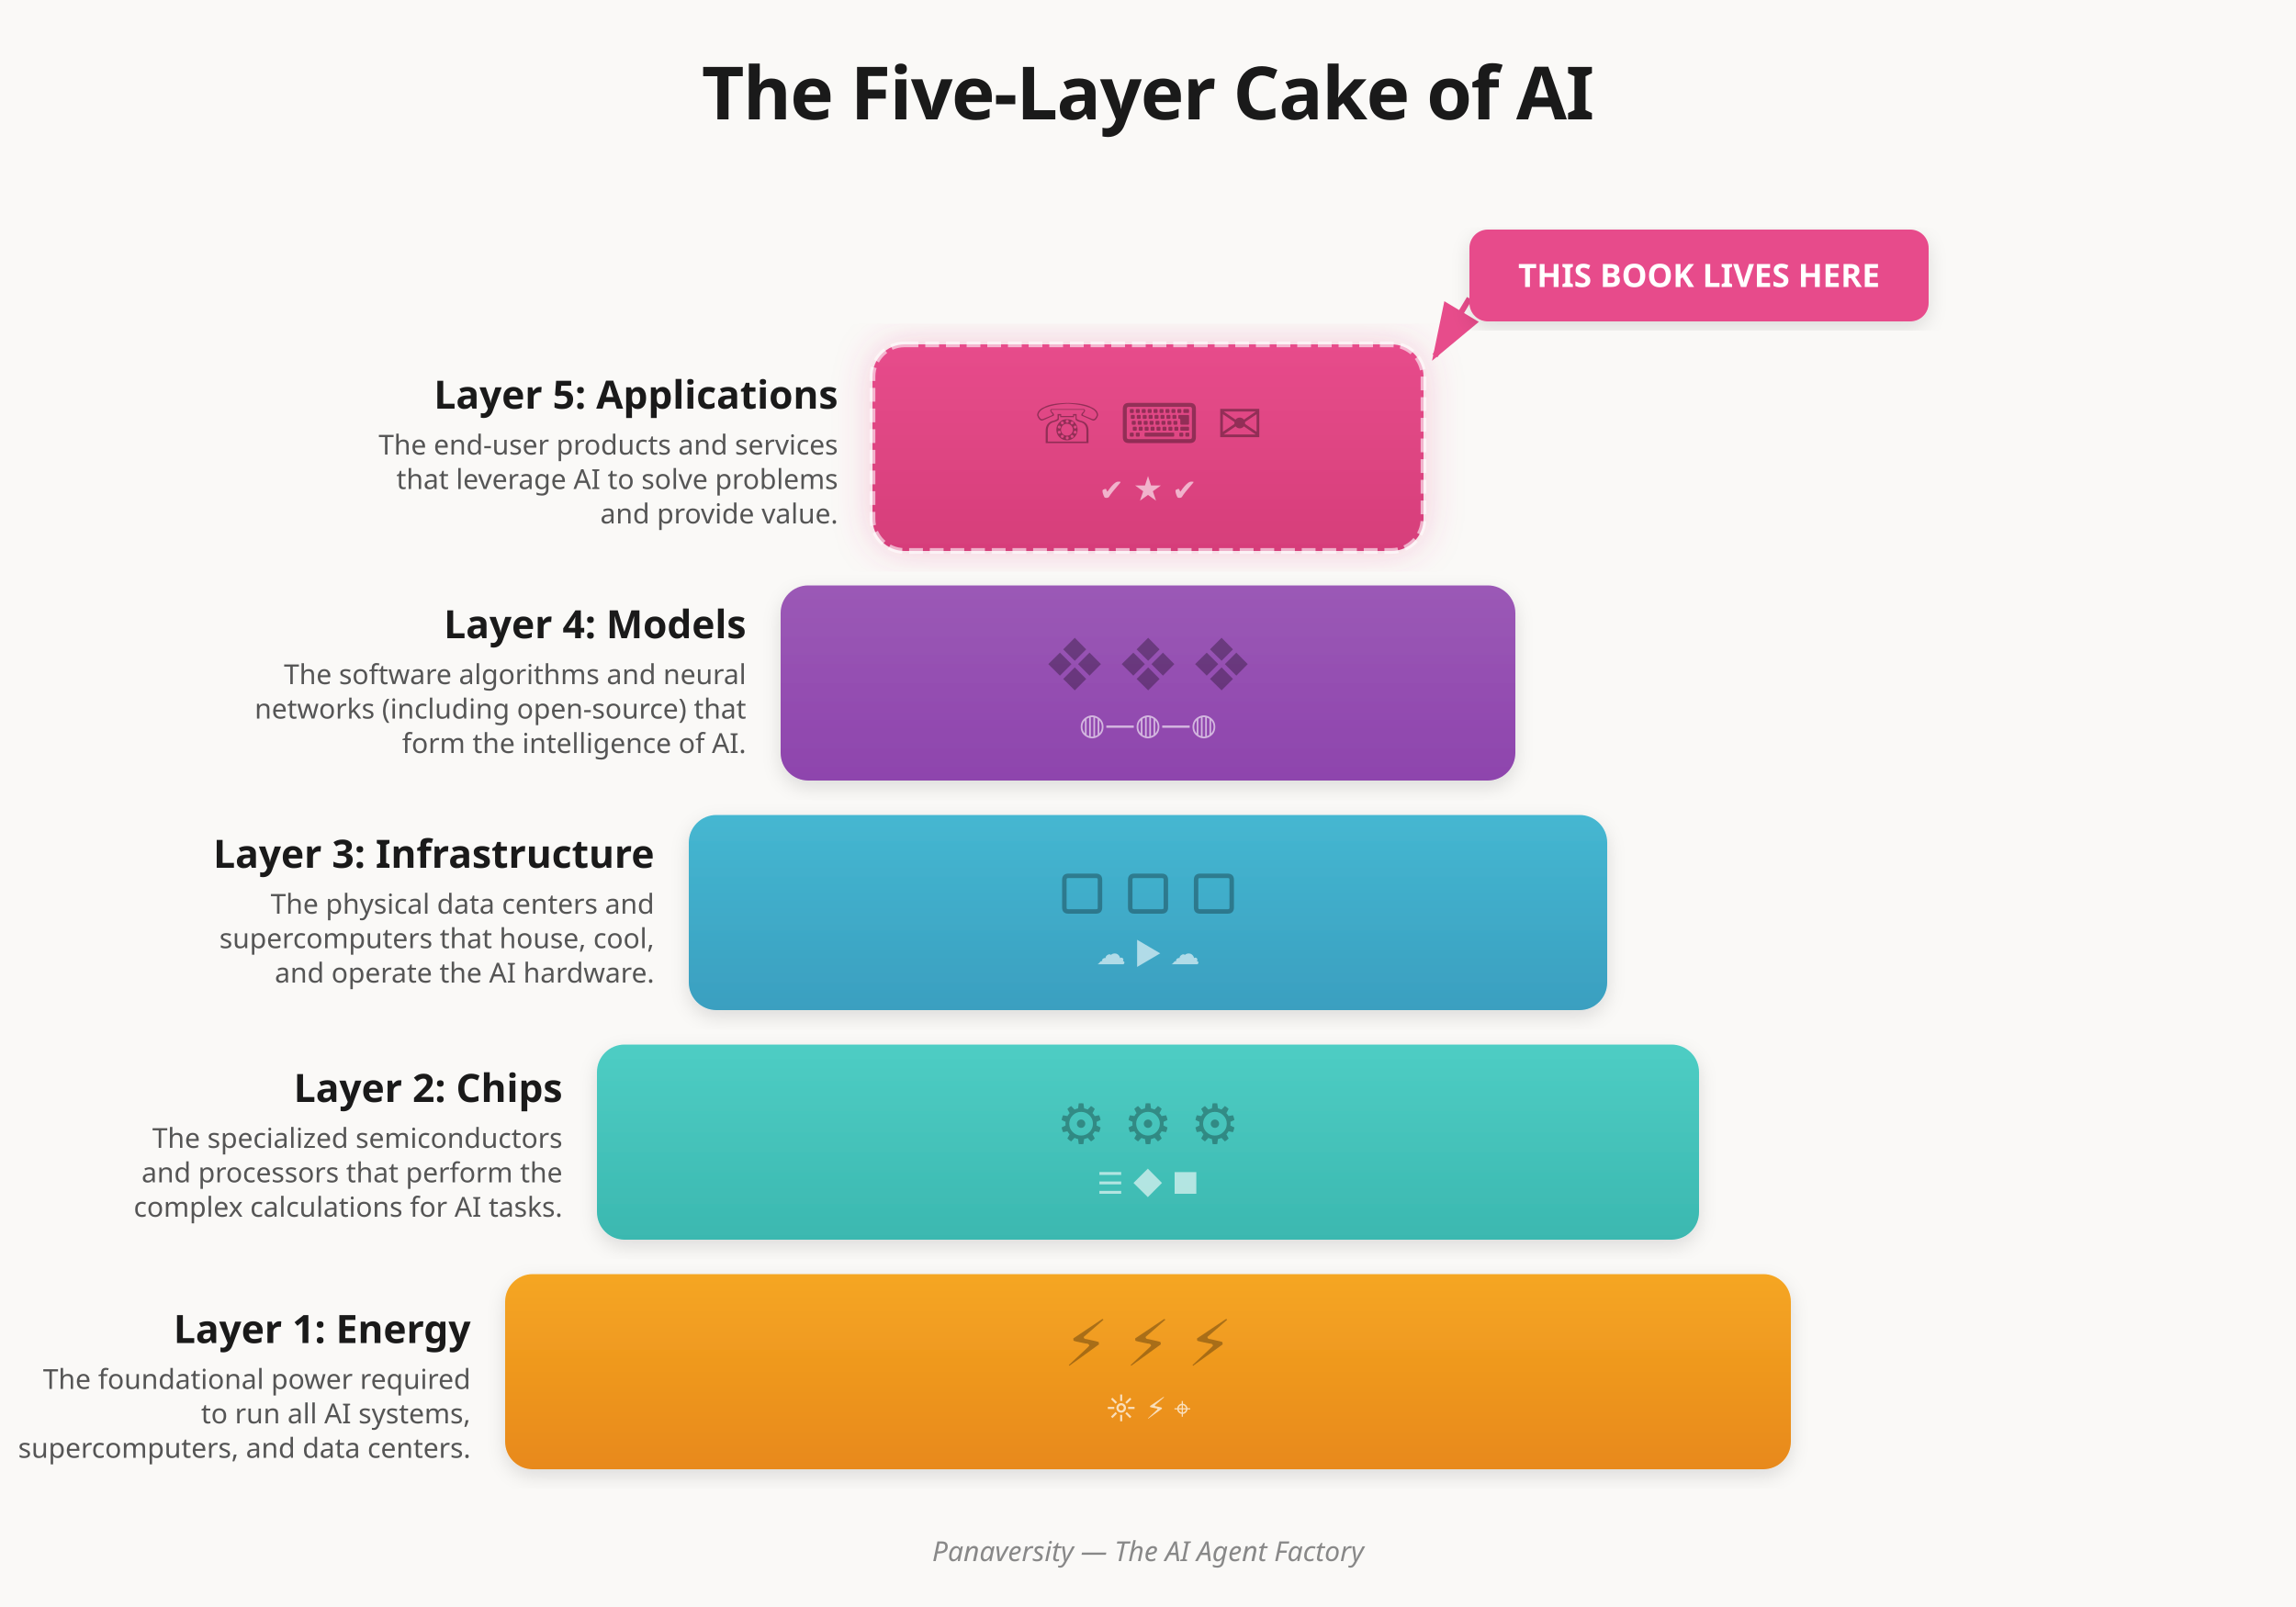
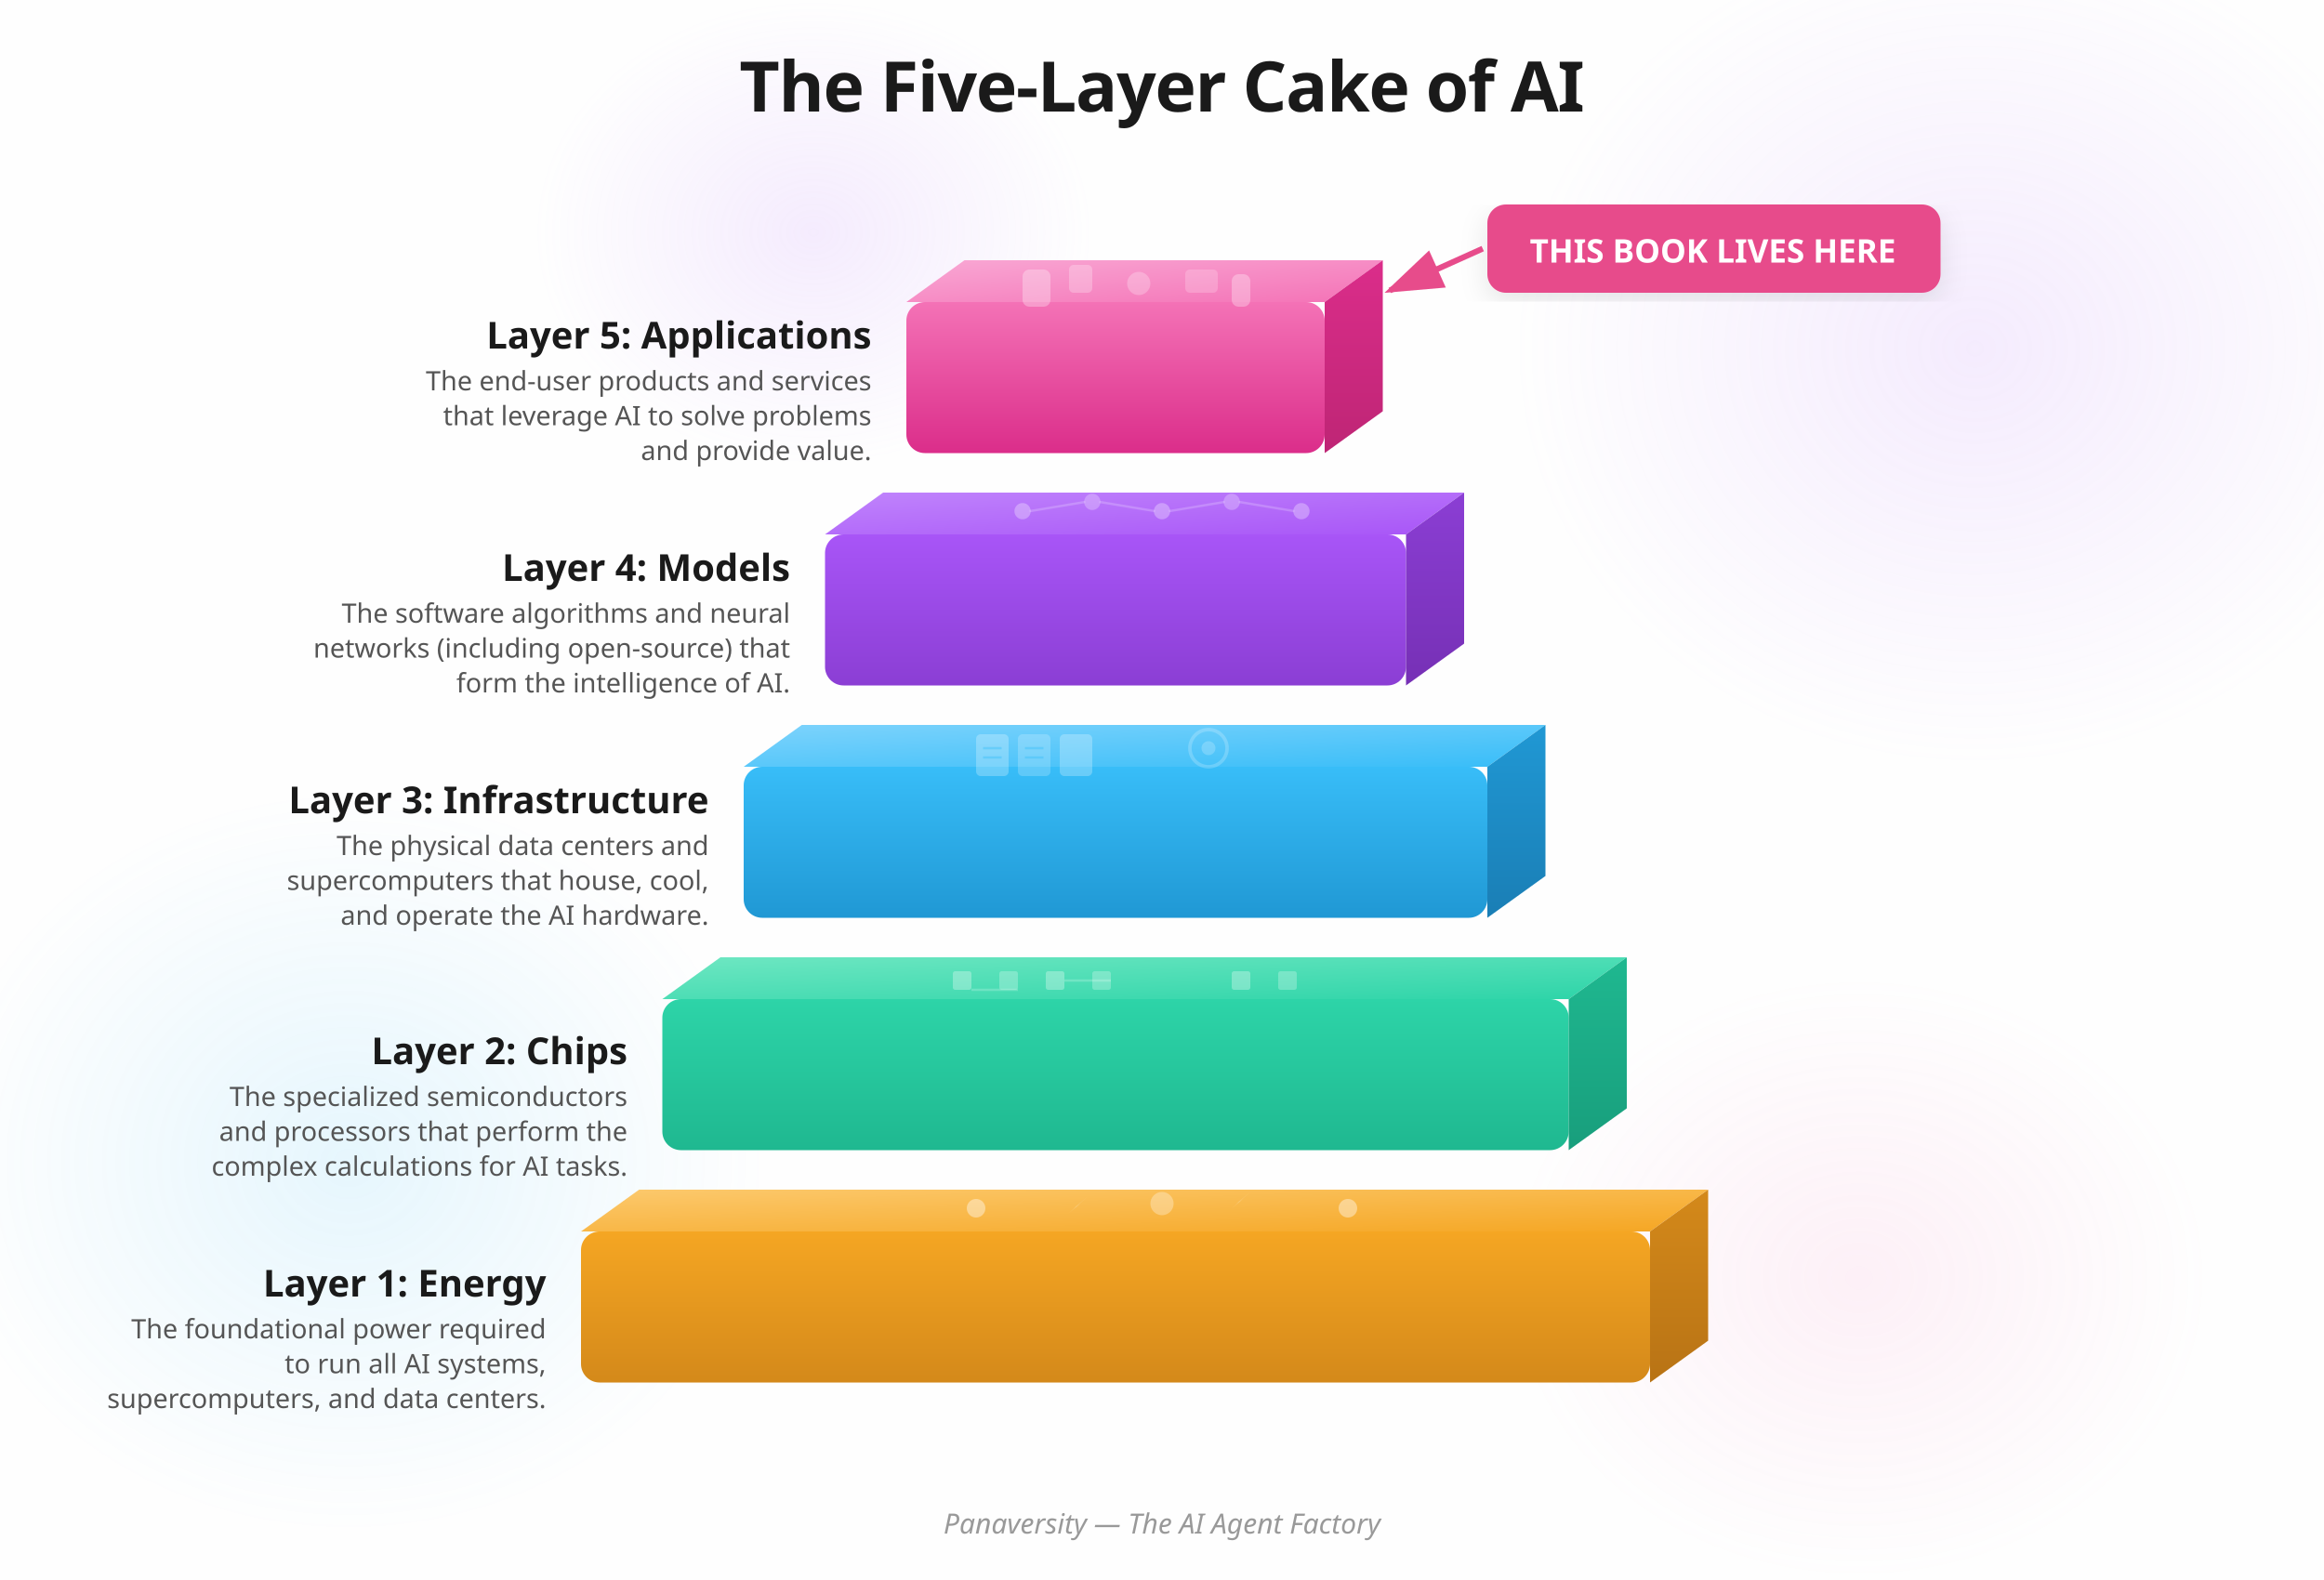
- <svg xmlns="http://www.w3.org/2000/svg" viewBox="0 0 1000 700" font-family="'Segoe UI', system-ui, -apple-system, sans-serif">
+ <svg xmlns="http://www.w3.org/2000/svg" viewBox="0 0 1000 680" font-family="'Segoe UI', system-ui, -apple-system, sans-serif">
  <defs>
-     <linearGradient id="energy" x1="0" y1="0" x2="0" y2="1">
+     <linearGradient id="e1f" x1="0" y1="0" x2="0" y2="1">
      <stop offset="0%" stop-color="#f5a623" />
-       <stop offset="100%" stop-color="#e8891a" />
+       <stop offset="100%" stop-color="#d4891a" />
    </linearGradient>
-     <linearGradient id="chips" x1="0" y1="0" x2="0" y2="1">
-       <stop offset="0%" stop-color="#4ecdc4" />
-       <stop offset="100%" stop-color="#3bb8b0" />
+     <linearGradient id="c2f" x1="0" y1="0" x2="0" y2="1">
+       <stop offset="0%" stop-color="#2dd4a8" />
+       <stop offset="100%" stop-color="#1fb890" />
    </linearGradient>
-     <linearGradient id="infra" x1="0" y1="0" x2="0" y2="1">
-       <stop offset="0%" stop-color="#45b7d1" />
-       <stop offset="100%" stop-color="#3a9fc0" />
+     <linearGradient id="i3f" x1="0" y1="0" x2="0" y2="1">
+       <stop offset="0%" stop-color="#38bdf8" />
+       <stop offset="100%" stop-color="#2098d4" />
    </linearGradient>
-     <linearGradient id="models" x1="0" y1="0" x2="0" y2="1">
-       <stop offset="0%" stop-color="#9b59b6" />
-       <stop offset="100%" stop-color="#8e44ad" />
+     <linearGradient id="m4f" x1="0" y1="0" x2="0" y2="1">
+       <stop offset="0%" stop-color="#a855f7" />
+       <stop offset="100%" stop-color="#8b3ed4" />
    </linearGradient>
-     <linearGradient id="apps" x1="0" y1="0" x2="0" y2="1">
-       <stop offset="0%" stop-color="#e74c8b" />
-       <stop offset="100%" stop-color="#d63e7a" />
+     <linearGradient id="a5f" x1="0" y1="0" x2="0" y2="1">
+       <stop offset="0%" stop-color="#f472b6" />
+       <stop offset="100%" stop-color="#db2d8a" />
    </linearGradient>
-     <filter id="shadow">
-       <feDropShadow dx="0" dy="3" stdDeviation="4" flood-opacity="0.12" />
+     <linearGradient id="e1t" x1="0" y1="0" x2="1" y2="1">
+       <stop offset="0%" stop-color="#fcc96d" />
+       <stop offset="100%" stop-color="#f5a623" />
+     </linearGradient>
+     <linearGradient id="c2t" x1="0" y1="0" x2="1" y2="1">
+       <stop offset="0%" stop-color="#6ee7c2" />
+       <stop offset="100%" stop-color="#2dd4a8" />
+     </linearGradient>
+     <linearGradient id="i3t" x1="0" y1="0" x2="1" y2="1">
+       <stop offset="0%" stop-color="#7dd3fc" />
+       <stop offset="100%" stop-color="#38bdf8" />
+     </linearGradient>
+     <linearGradient id="m4t" x1="0" y1="0" x2="1" y2="1">
+       <stop offset="0%" stop-color="#c084fc" />
+       <stop offset="100%" stop-color="#a855f7" />
+     </linearGradient>
+     <linearGradient id="a5t" x1="0" y1="0" x2="1" y2="1">
+       <stop offset="0%" stop-color="#f9a8d4" />
+       <stop offset="100%" stop-color="#f472b6" />
+     </linearGradient>
+     <linearGradient id="e1r" x1="0" y1="0" x2="0" y2="1">
+       <stop offset="0%" stop-color="#d4891a" />
+       <stop offset="100%" stop-color="#b87315" />
+     </linearGradient>
+     <linearGradient id="c2r" x1="0" y1="0" x2="0" y2="1">
+       <stop offset="0%" stop-color="#1fb890" />
+       <stop offset="100%" stop-color="#189e7c" />
+     </linearGradient>
+     <linearGradient id="i3r" x1="0" y1="0" x2="0" y2="1">
+       <stop offset="0%" stop-color="#2098d4" />
+       <stop offset="100%" stop-color="#1a7eb5" />
+     </linearGradient>
+     <linearGradient id="m4r" x1="0" y1="0" x2="0" y2="1">
+       <stop offset="0%" stop-color="#8b3ed4" />
+       <stop offset="100%" stop-color="#7630b5" />
+     </linearGradient>
+     <linearGradient id="a5r" x1="0" y1="0" x2="0" y2="1">
+       <stop offset="0%" stop-color="#db2d8a" />
+       <stop offset="100%" stop-color="#be2575" />
+     </linearGradient>
+     <radialGradient id="blob1" cx="50%" cy="50%" r="50%">
+       <stop offset="0%" stop-color="#c084fc" stop-opacity="0.15" />
+       <stop offset="100%" stop-color="#c084fc" stop-opacity="0" />
+     </radialGradient>
+     <radialGradient id="blob2" cx="50%" cy="50%" r="50%">
+       <stop offset="0%" stop-color="#38bdf8" stop-opacity="0.12" />
+       <stop offset="100%" stop-color="#38bdf8" stop-opacity="0" />
+     </radialGradient>
+     <radialGradient id="blob3" cx="50%" cy="50%" r="50%">
+       <stop offset="0%" stop-color="#f472b6" stop-opacity="0.1" />
+       <stop offset="100%" stop-color="#f472b6" stop-opacity="0" />
+     </radialGradient>
+     <filter id="sh">
+       <feDropShadow dx="0" dy="4" stdDeviation="6" flood-opacity="0.1" />
    </filter>
-     <filter id="glow">
-       <feDropShadow dx="0" dy="0" stdDeviation="8" flood-color="#e74c8b" flood-opacity="0.3" />
-     </filter>
-   </defs>
-   <rect width="1000" height="700" fill="#faf9f7" />
-   <text x="500" y="52" text-anchor="middle" font-size="32" font-weight="800" fill="#1a1a1a" letter-spacing="-0.5">The Five-Layer Cake of AI</text>
-   <rect x="220" y="555" width="560" height="85" rx="12" fill="url(#energy)" filter="url(#shadow)" />
-   <text x="500" y="595" text-anchor="middle" font-size="28" opacity="0.3">⚡ ⚡ ⚡</text>
-   <text x="500" y="618" text-anchor="middle" font-size="13" fill="#fff" opacity="0.7">☼  ⚡  ⌖</text>
-   <text x="205" y="585" text-anchor="end" font-size="17" font-weight="800" fill="#1a1a1a">Layer 1: Energy</text>
-   <text x="205" y="605" text-anchor="end" font-size="12" fill="#555">The foundational power required</text>
-   <text x="205" y="620" text-anchor="end" font-size="12" fill="#555">to run all AI systems,</text>
-   <text x="205" y="635" text-anchor="end" font-size="12" fill="#555">supercomputers, and data centers.</text>
-   <rect x="260" y="455" width="480" height="85" rx="12" fill="url(#chips)" filter="url(#shadow)" />
-   <text x="500" y="498" text-anchor="middle" font-size="24" opacity="0.3">⚙ ⚙ ⚙</text>
-   <text x="500" y="520" text-anchor="middle" font-size="13" fill="#fff" opacity="0.6">☰  ◆  ■</text>
-   <text x="245" y="480" text-anchor="end" font-size="17" font-weight="800" fill="#1a1a1a">Layer 2: Chips</text>
-   <text x="245" y="500" text-anchor="end" font-size="12" fill="#555">The specialized semiconductors</text>
-   <text x="245" y="515" text-anchor="end" font-size="12" fill="#555">and processors that perform the</text>
-   <text x="245" y="530" text-anchor="end" font-size="12" fill="#555">complex calculations for AI tasks.</text>
-   <rect x="300" y="355" width="400" height="85" rx="12" fill="url(#infra)" filter="url(#shadow)" />
-   <text x="500" y="398" text-anchor="middle" font-size="24" opacity="0.3">▢ ▢ ▢</text>
-   <text x="500" y="420" text-anchor="middle" font-size="13" fill="#fff" opacity="0.6">☁  ▶  ☁</text>
-   <text x="285" y="378" text-anchor="end" font-size="17" font-weight="800" fill="#1a1a1a">Layer 3: Infrastructure</text>
-   <text x="285" y="398" text-anchor="end" font-size="12" fill="#555">The physical data centers and</text>
-   <text x="285" y="413" text-anchor="end" font-size="12" fill="#555">supercomputers that house, cool,</text>
-   <text x="285" y="428" text-anchor="end" font-size="12" fill="#555">and operate the AI hardware.</text>
-   <rect x="340" y="255" width="320" height="85" rx="12" fill="url(#models)" filter="url(#shadow)" />
-   <text x="500" y="298" text-anchor="middle" font-size="24" opacity="0.3">❖ ❖ ❖</text>
-   <text x="500" y="320" text-anchor="middle" font-size="13" fill="#fff" opacity="0.6">◍—◍—◍</text>
-   <text x="325" y="278" text-anchor="end" font-size="17" font-weight="800" fill="#1a1a1a">Layer 4: Models</text>
-   <text x="325" y="298" text-anchor="end" font-size="12" fill="#555">The software algorithms and neural</text>
-   <text x="325" y="313" text-anchor="end" font-size="12" fill="#555">networks (including open-source) that</text>
-   <text x="325" y="328" text-anchor="end" font-size="12" fill="#555">form the intelligence of AI.</text>
-   <rect x="380" y="150" width="240" height="90" rx="14" fill="url(#apps)" filter="url(#glow)" />
-   <rect x="380" y="150" width="240" height="90" rx="14" fill="none" stroke="#fff" stroke-width="2.5" stroke-dasharray="6,3" opacity="0.6" />
-   <text x="500" y="193" text-anchor="middle" font-size="24" opacity="0.35">☏ ⌨ ✉</text>
-   <text x="500" y="218" text-anchor="middle" font-size="13" fill="#fff" opacity="0.6">✔  ★  ✔</text>
-   <text x="365" y="178" text-anchor="end" font-size="17" font-weight="800" fill="#1a1a1a">Layer 5: Applications</text>
-   <text x="365" y="198" text-anchor="end" font-size="12" fill="#555">The end-user products and services</text>
-   <text x="365" y="213" text-anchor="end" font-size="12" fill="#555">that leverage AI to solve problems</text>
-   <text x="365" y="228" text-anchor="end" font-size="12" fill="#555">and provide value.</text>
-   <line x1="640" y1="130" x2="625" y2="155" stroke="#e74c8b" stroke-width="2.5" marker-end="url(#arrowpink)" />
-   <rect x="640" y="100" width="200" height="40" rx="8" fill="#e74c8b" filter="url(#shadow)" />
-   <text x="740" y="125" text-anchor="middle" font-size="14" font-weight="700" fill="#fff">THIS BOOK LIVES HERE</text>
-   <defs>
-     <marker id="arrowpink" markerWidth="10" markerHeight="7" refX="9" refY="3.5" orient="auto">
+     <marker id="ap" markerWidth="10" markerHeight="7" refX="9" refY="3.5" orient="auto">
      <polygon points="0 0, 10 3.5, 0 7" fill="#e74c8b" />
    </marker>
  </defs>
-   <text x="500" y="680" text-anchor="middle" font-size="12" fill="#888" font-style="italic">Panaversity — The AI Agent Factory</text>
+   <rect width="1000" height="680" fill="#fefefe" />
+   <ellipse cx="850" cy="150" rx="200" ry="180" fill="url(#blob1)" />
+   <ellipse cx="150" cy="500" rx="180" ry="160" fill="url(#blob2)" />
+   <ellipse cx="800" cy="550" rx="150" ry="130" fill="url(#blob3)" />
+   <ellipse cx="350" cy="100" rx="120" ry="100" fill="url(#blob1)" />
+   <text x="500" y="48" text-anchor="middle" font-size="30" font-weight="800" fill="#1a1a1a" letter-spacing="-0.5">The Five-Layer Cake of AI</text>
+   <rect x="250" y="530" width="460" height="65" rx="8" fill="url(#e1f)" />
+   <path d="M 250,530 L 275,512 L 735,512 L 710,530 Z" fill="url(#e1t)" />
+   <path d="M 710,530 L 735,512 L 735,577 L 710,595 Z" fill="url(#e1r)" />
+   <circle cx="420" cy="520" r="4" fill="#fff" opacity="0.4" />
+   <circle cx="500" cy="518" r="5" fill="#fff" opacity="0.3" />
+   <circle cx="580" cy="520" r="4" fill="#fff" opacity="0.4" />
+   <polygon points="460,522 465,518 462,520 468,515" fill="#fff" opacity="0.25" />
+   <polygon points="530,520 535,516 532,518 538,513" fill="#fff" opacity="0.25" />
+   <text x="235" y="558" text-anchor="end" font-size="16" font-weight="800" fill="#1a1a1a">Layer 1: Energy</text>
+   <text x="235" y="576" text-anchor="end" font-size="11.5" fill="#555">The foundational power required</text>
+   <text x="235" y="591" text-anchor="end" font-size="11.5" fill="#555">to run all AI systems,</text>
+   <text x="235" y="606" text-anchor="end" font-size="11.5" fill="#555">supercomputers, and data centers.</text>
+   <rect x="285" y="430" width="390" height="65" rx="8" fill="url(#c2f)" />
+   <path d="M 285,430 L 310,412 L 700,412 L 675,430 Z" fill="url(#c2t)" />
+   <path d="M 675,430 L 700,412 L 700,477 L 675,495 Z" fill="url(#c2r)" />
+   <rect x="410" y="418" width="8" height="8" rx="1" fill="#fff" opacity="0.3" />
+   <rect x="430" y="418" width="8" height="8" rx="1" fill="#fff" opacity="0.25" />
+   <rect x="450" y="418" width="8" height="8" rx="1" fill="#fff" opacity="0.3" />
+   <rect x="470" y="418" width="8" height="8" rx="1" fill="#fff" opacity="0.25" />
+   <line x1="418" y1="426" x2="438" y2="426" stroke="#fff" stroke-width="1" opacity="0.2" />
+   <line x1="458" y1="422" x2="478" y2="422" stroke="#fff" stroke-width="1" opacity="0.2" />
+   <rect x="530" y="418" width="8" height="8" rx="1" fill="#fff" opacity="0.3" />
+   <rect x="550" y="418" width="8" height="8" rx="1" fill="#fff" opacity="0.25" />
+   <text x="270" y="458" text-anchor="end" font-size="16" font-weight="800" fill="#1a1a1a">Layer 2: Chips</text>
+   <text x="270" y="476" text-anchor="end" font-size="11.5" fill="#555">The specialized semiconductors</text>
+   <text x="270" y="491" text-anchor="end" font-size="11.5" fill="#555">and processors that perform the</text>
+   <text x="270" y="506" text-anchor="end" font-size="11.5" fill="#555">complex calculations for AI tasks.</text>
+   <rect x="320" y="330" width="320" height="65" rx="8" fill="url(#i3f)" />
+   <path d="M 320,330 L 345,312 L 665,312 L 640,330 Z" fill="url(#i3t)" />
+   <path d="M 640,330 L 665,312 L 665,377 L 640,395 Z" fill="url(#i3r)" />
+   <rect x="420" y="316" width="14" height="18" rx="2" fill="#fff" opacity="0.25" />
+   <rect x="438" y="316" width="14" height="18" rx="2" fill="#fff" opacity="0.2" />
+   <rect x="456" y="316" width="14" height="18" rx="2" fill="#fff" opacity="0.25" />
+   <line x1="423" y1="322" x2="431" y2="322" stroke="#38bdf8" stroke-width="1" opacity="0.4" />
+   <line x1="423" y1="326" x2="431" y2="326" stroke="#38bdf8" stroke-width="1" opacity="0.4" />
+   <line x1="441" y1="322" x2="449" y2="322" stroke="#38bdf8" stroke-width="1" opacity="0.4" />
+   <line x1="441" y1="326" x2="449" y2="326" stroke="#38bdf8" stroke-width="1" opacity="0.4" />
+   <circle cx="520" cy="322" r="8" fill="none" stroke="#fff" stroke-width="1.5" opacity="0.2" />
+   <circle cx="520" cy="322" r="3" fill="#fff" opacity="0.2" />
+   <text x="305" y="350" text-anchor="end" font-size="16" font-weight="800" fill="#1a1a1a">Layer 3: Infrastructure</text>
+   <text x="305" y="368" text-anchor="end" font-size="11.5" fill="#555">The physical data centers and</text>
+   <text x="305" y="383" text-anchor="end" font-size="11.5" fill="#555">supercomputers that house, cool,</text>
+   <text x="305" y="398" text-anchor="end" font-size="11.5" fill="#555">and operate the AI hardware.</text>
+   <rect x="355" y="230" width="250" height="65" rx="8" fill="url(#m4f)" />
+   <path d="M 355,230 L 380,212 L 630,212 L 605,230 Z" fill="url(#m4t)" />
+   <path d="M 605,230 L 630,212 L 630,277 L 605,295 Z" fill="url(#m4r)" />
+   <circle cx="440" cy="220" r="3.5" fill="#fff" opacity="0.3" />
+   <circle cx="470" cy="216" r="3.5" fill="#fff" opacity="0.25" />
+   <circle cx="500" cy="220" r="3.5" fill="#fff" opacity="0.3" />
+   <circle cx="530" cy="216" r="3.5" fill="#fff" opacity="0.25" />
+   <circle cx="560" cy="220" r="3.5" fill="#fff" opacity="0.3" />
+   <line x1="443" y1="220" x2="467" y2="216" stroke="#fff" stroke-width="1" opacity="0.2" />
+   <line x1="473" y1="216" x2="497" y2="220" stroke="#fff" stroke-width="1" opacity="0.2" />
+   <line x1="503" y1="220" x2="527" y2="216" stroke="#fff" stroke-width="1" opacity="0.2" />
+   <line x1="533" y1="216" x2="557" y2="220" stroke="#fff" stroke-width="1" opacity="0.2" />
+   <text x="340" y="250" text-anchor="end" font-size="16" font-weight="800" fill="#1a1a1a">Layer 4: Models</text>
+   <text x="340" y="268" text-anchor="end" font-size="11.5" fill="#555">The software algorithms and neural</text>
+   <text x="340" y="283" text-anchor="end" font-size="11.5" fill="#555">networks (including open-source) that</text>
+   <text x="340" y="298" text-anchor="end" font-size="11.5" fill="#555">form the intelligence of AI.</text>
+   <rect x="390" y="130" width="180" height="65" rx="8" fill="url(#a5f)" />
+   <path d="M 390,130 L 415,112 L 595,112 L 570,130 Z" fill="url(#a5t)" />
+   <path d="M 570,130 L 595,112 L 595,177 L 570,195 Z" fill="url(#a5r)" />
+   <rect x="440" y="116" width="12" height="16" rx="3" fill="#fff" opacity="0.3" />
+   <rect x="460" y="114" width="10" height="12" rx="2" fill="#fff" opacity="0.25" />
+   <circle cx="490" cy="122" r="5" fill="#fff" opacity="0.25" />
+   <rect x="510" y="116" width="14" height="10" rx="2" fill="#fff" opacity="0.2" />
+   <rect x="530" y="118" width="8" height="14" rx="3" fill="#fff" opacity="0.3" />
+   <text x="375" y="150" text-anchor="end" font-size="16" font-weight="800" fill="#1a1a1a">Layer 5: Applications</text>
+   <text x="375" y="168" text-anchor="end" font-size="11.5" fill="#555">The end-user products and services</text>
+   <text x="375" y="183" text-anchor="end" font-size="11.5" fill="#555">that leverage AI to solve problems</text>
+   <text x="375" y="198" text-anchor="end" font-size="11.5" fill="#555">and provide value.</text>
+   <rect x="640" y="88" width="195" height="38" rx="8" fill="#e74c8b" filter="url(#sh)" />
+   <text x="737" y="113" text-anchor="middle" font-size="14" font-weight="700" fill="#fff">THIS BOOK LIVES HERE</text>
+   <line x1="638" y1="107" x2="598" y2="125" stroke="#e74c8b" stroke-width="2.5" marker-end="url(#ap)" />
+   <text x="500" y="660" text-anchor="middle" font-size="12" fill="#999" font-style="italic">Panaversity — The AI Agent Factory</text>
</svg>
